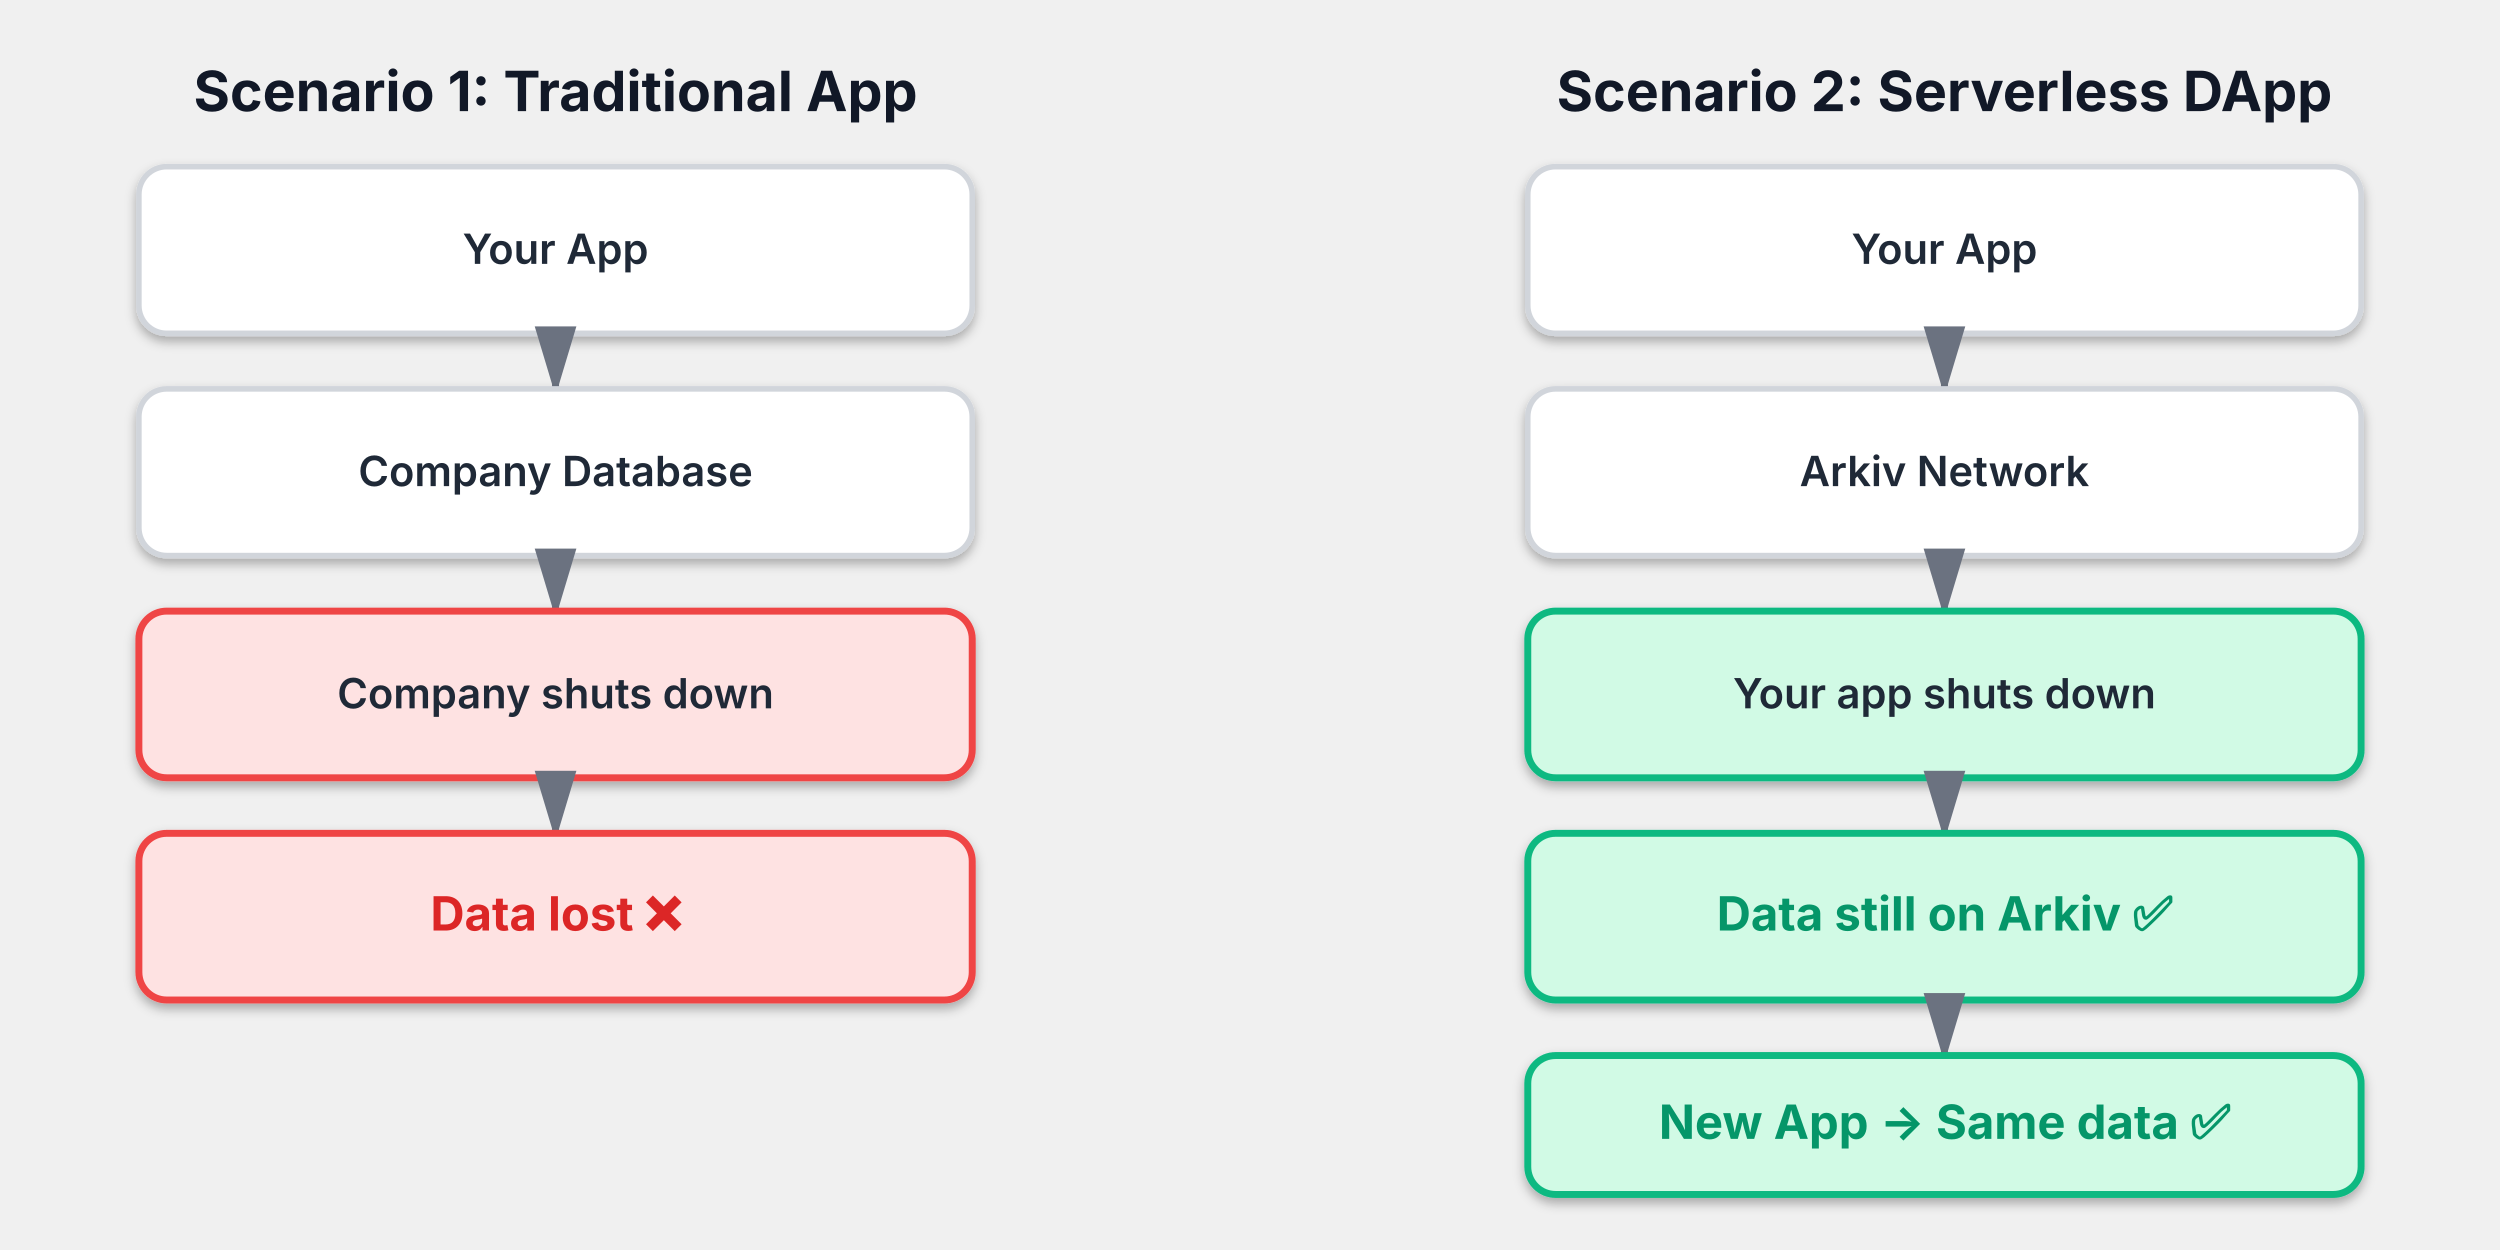
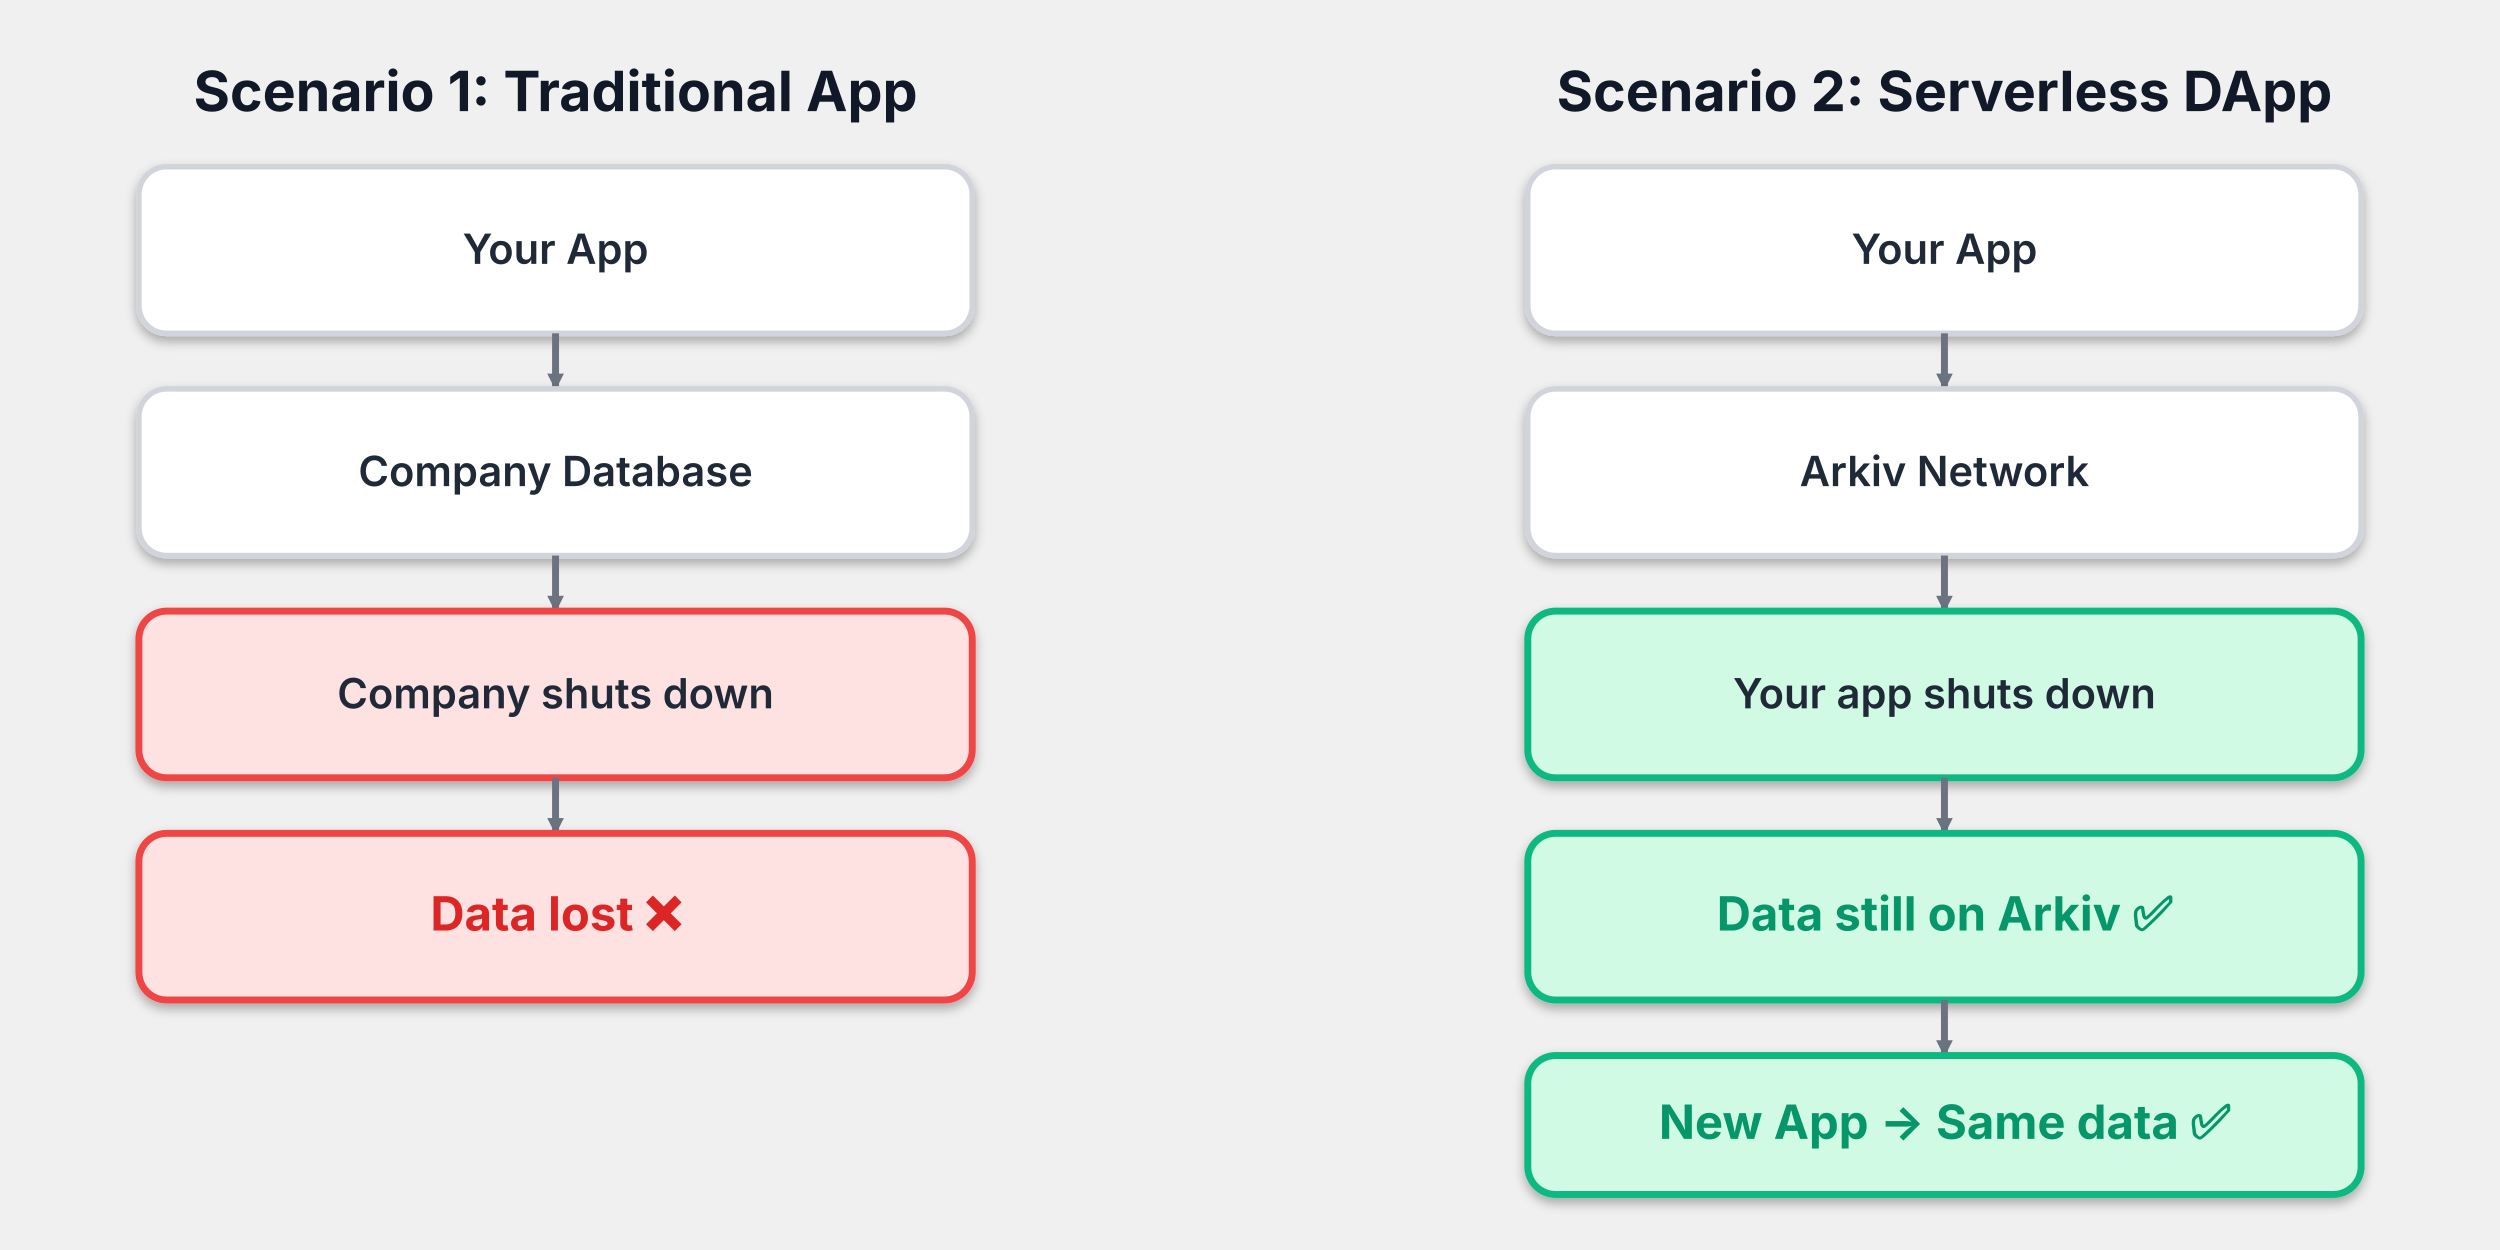
<svg xmlns="http://www.w3.org/2000/svg" viewBox="0 0 900 450" role="img" aria-label="Walkaway test comparison">
  <defs>
    <style>
      .scenario-box { fill: #ffffff; stroke: #d1d5db; stroke-width: 2; }
      .failure-box { fill: #fee2e2; stroke: #ef4444; stroke-width: 2.5; }
      .success-box { fill: #d1fae5; stroke: #10b981; stroke-width: 2.5; }
      .arrow { stroke: #6b7280; stroke-width: 2.5; fill: none; marker-end: url(#arrowhead); }
      .text-label { font-family: system-ui, -apple-system, sans-serif; font-size: 15px; fill: #1f2937; font-weight: 600; }
      .text-title { font-family: system-ui, -apple-system, sans-serif; font-size: 20px; fill: #111827; font-weight: 700; }
      .text-result { font-family: system-ui, -apple-system, sans-serif; font-size: 17px; font-weight: 700; }
      .shadow { filter: url(#drop-shadow); }
    </style>
-     <marker id="arrowhead" markerWidth="10" markerHeight="10" refX="9" refY="3" orient="auto">
-       <polygon points="0 0, 10 3, 0 6" fill="#6b7280" />
+     <marker id="arrowhead" markerWidth="6" markerHeight="6" refX="5.5" refY="3" orient="auto" markerUnits="userSpaceOnUse">
+       <polygon points="0 0, 6 3, 0 6" fill="#6b7280" />
    </marker>
    <filter id="drop-shadow" x="-50%" y="-50%" width="200%" height="200%">
      <feGaussianBlur in="SourceAlpha" stdDeviation="2" />
      <feOffset dx="0" dy="2" result="offsetblur" />
      <feComponentTransfer>
        <feFuncA type="linear" slope="0.3" />
      </feComponentTransfer>
      <feMerge>
        <feMergeNode />
        <feMergeNode in="SourceGraphic" />
      </feMerge>
    </filter>
  </defs>
  <g id="scenario-1">
    <text x="200" y="40" text-anchor="middle" class="text-title">Scenario 1: Traditional App</text>
    <rect x="50" y="60" width="300" height="60" rx="10" class="scenario-box shadow" />
    <text x="200" y="95" text-anchor="middle" class="text-label">Your App</text>
    <line x1="200" y1="120" x2="200" y2="140" class="arrow" />
    <rect x="50" y="140" width="300" height="60" rx="10" class="scenario-box shadow" />
    <text x="200" y="175" text-anchor="middle" class="text-label">Company Database</text>
    <line x1="200" y1="200" x2="200" y2="220" class="arrow" />
    <rect x="50" y="220" width="300" height="60" rx="10" class="failure-box shadow" />
    <text x="200" y="255" text-anchor="middle" class="text-label">Company shuts down</text>
    <line x1="200" y1="280" x2="200" y2="300" class="arrow" />
    <rect x="50" y="300" width="300" height="60" rx="10" class="failure-box shadow" />
    <text x="200" y="335" text-anchor="middle" class="text-result" fill="#dc2626">Data lost ❌</text>
  </g>
  <g id="scenario-2">
    <text x="700" y="40" text-anchor="middle" class="text-title">Scenario 2: Serverless DApp</text>
    <rect x="550" y="60" width="300" height="60" rx="10" class="scenario-box shadow" />
    <text x="700" y="95" text-anchor="middle" class="text-label">Your App</text>
    <line x1="700" y1="120" x2="700" y2="140" class="arrow" />
    <rect x="550" y="140" width="300" height="60" rx="10" class="scenario-box shadow" />
    <text x="700" y="175" text-anchor="middle" class="text-label">Arkiv Network</text>
    <line x1="700" y1="200" x2="700" y2="220" class="arrow" />
    <rect x="550" y="220" width="300" height="60" rx="10" class="success-box shadow" />
    <text x="700" y="255" text-anchor="middle" class="text-label">Your app shuts down</text>
    <line x1="700" y1="280" x2="700" y2="300" class="arrow" />
    <rect x="550" y="300" width="300" height="60" rx="10" class="success-box shadow" />
    <text x="700" y="335" text-anchor="middle" class="text-result" fill="#059669">Data still on Arkiv ✅</text>
    <line x1="700" y1="360" x2="700" y2="380" class="arrow" />
    <rect x="550" y="380" width="300" height="50" rx="10" class="success-box shadow" />
    <text x="700" y="410" text-anchor="middle" class="text-result" fill="#059669">New App → Same data ✅</text>
  </g>
</svg>
